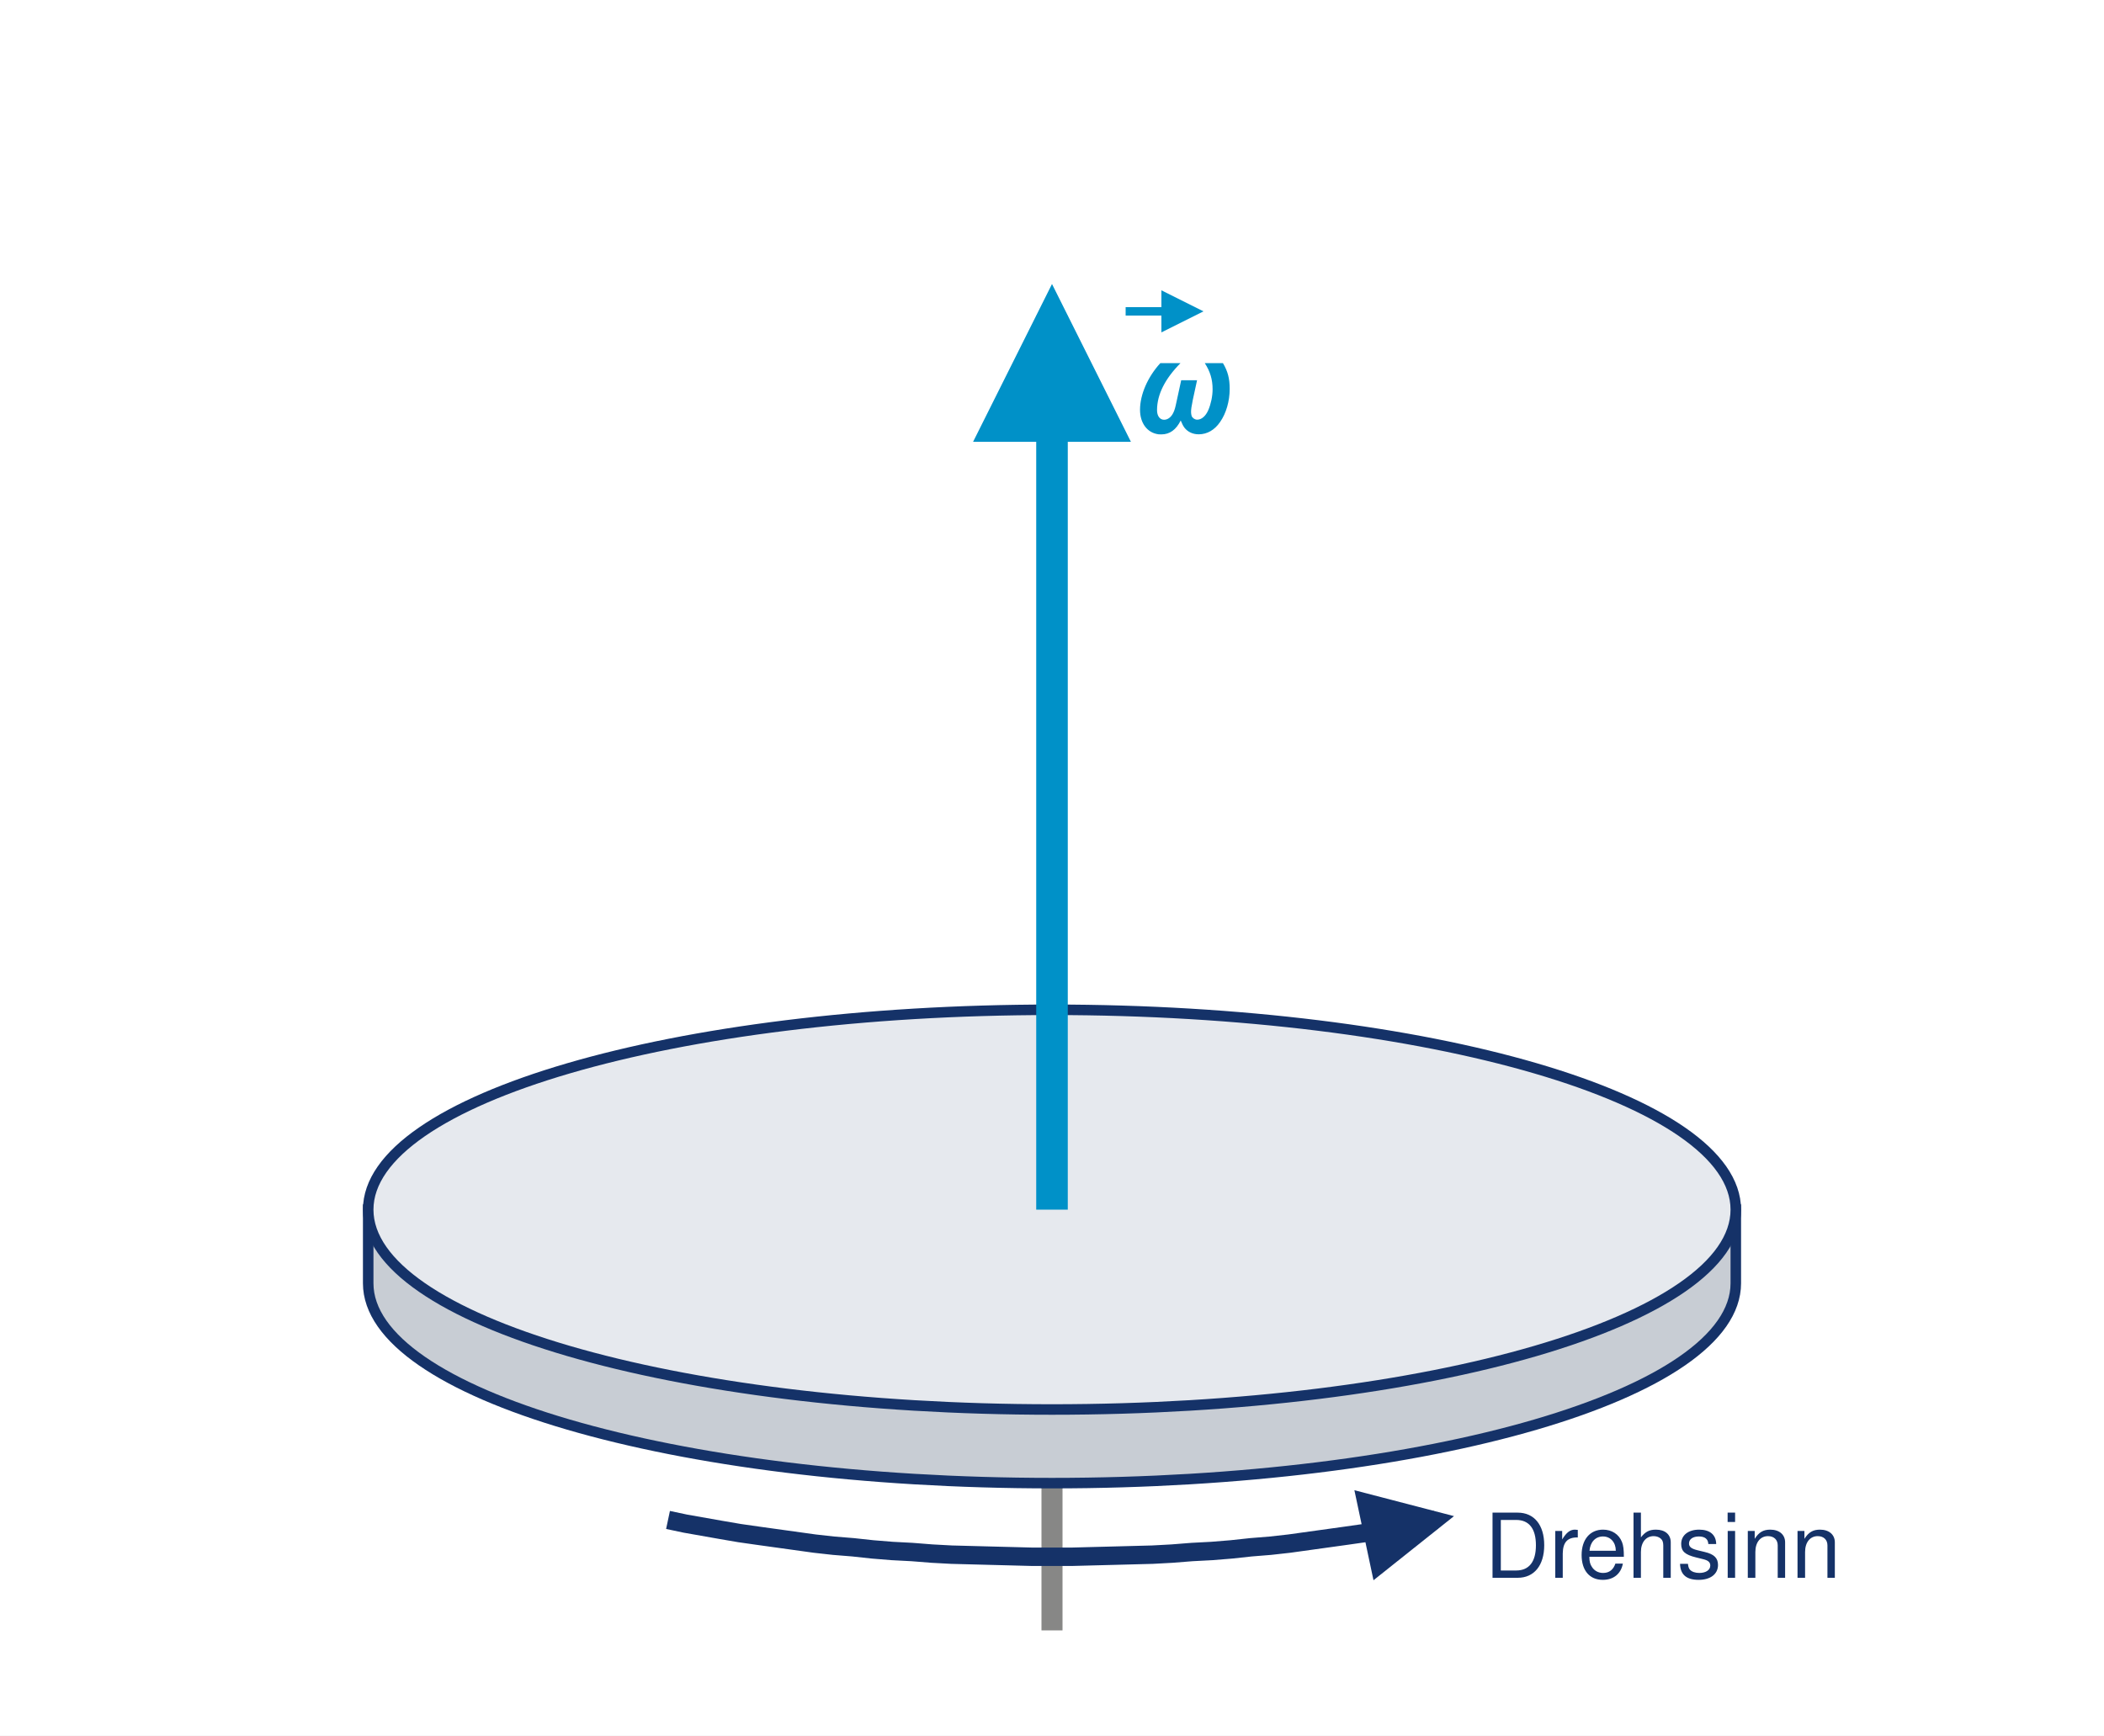
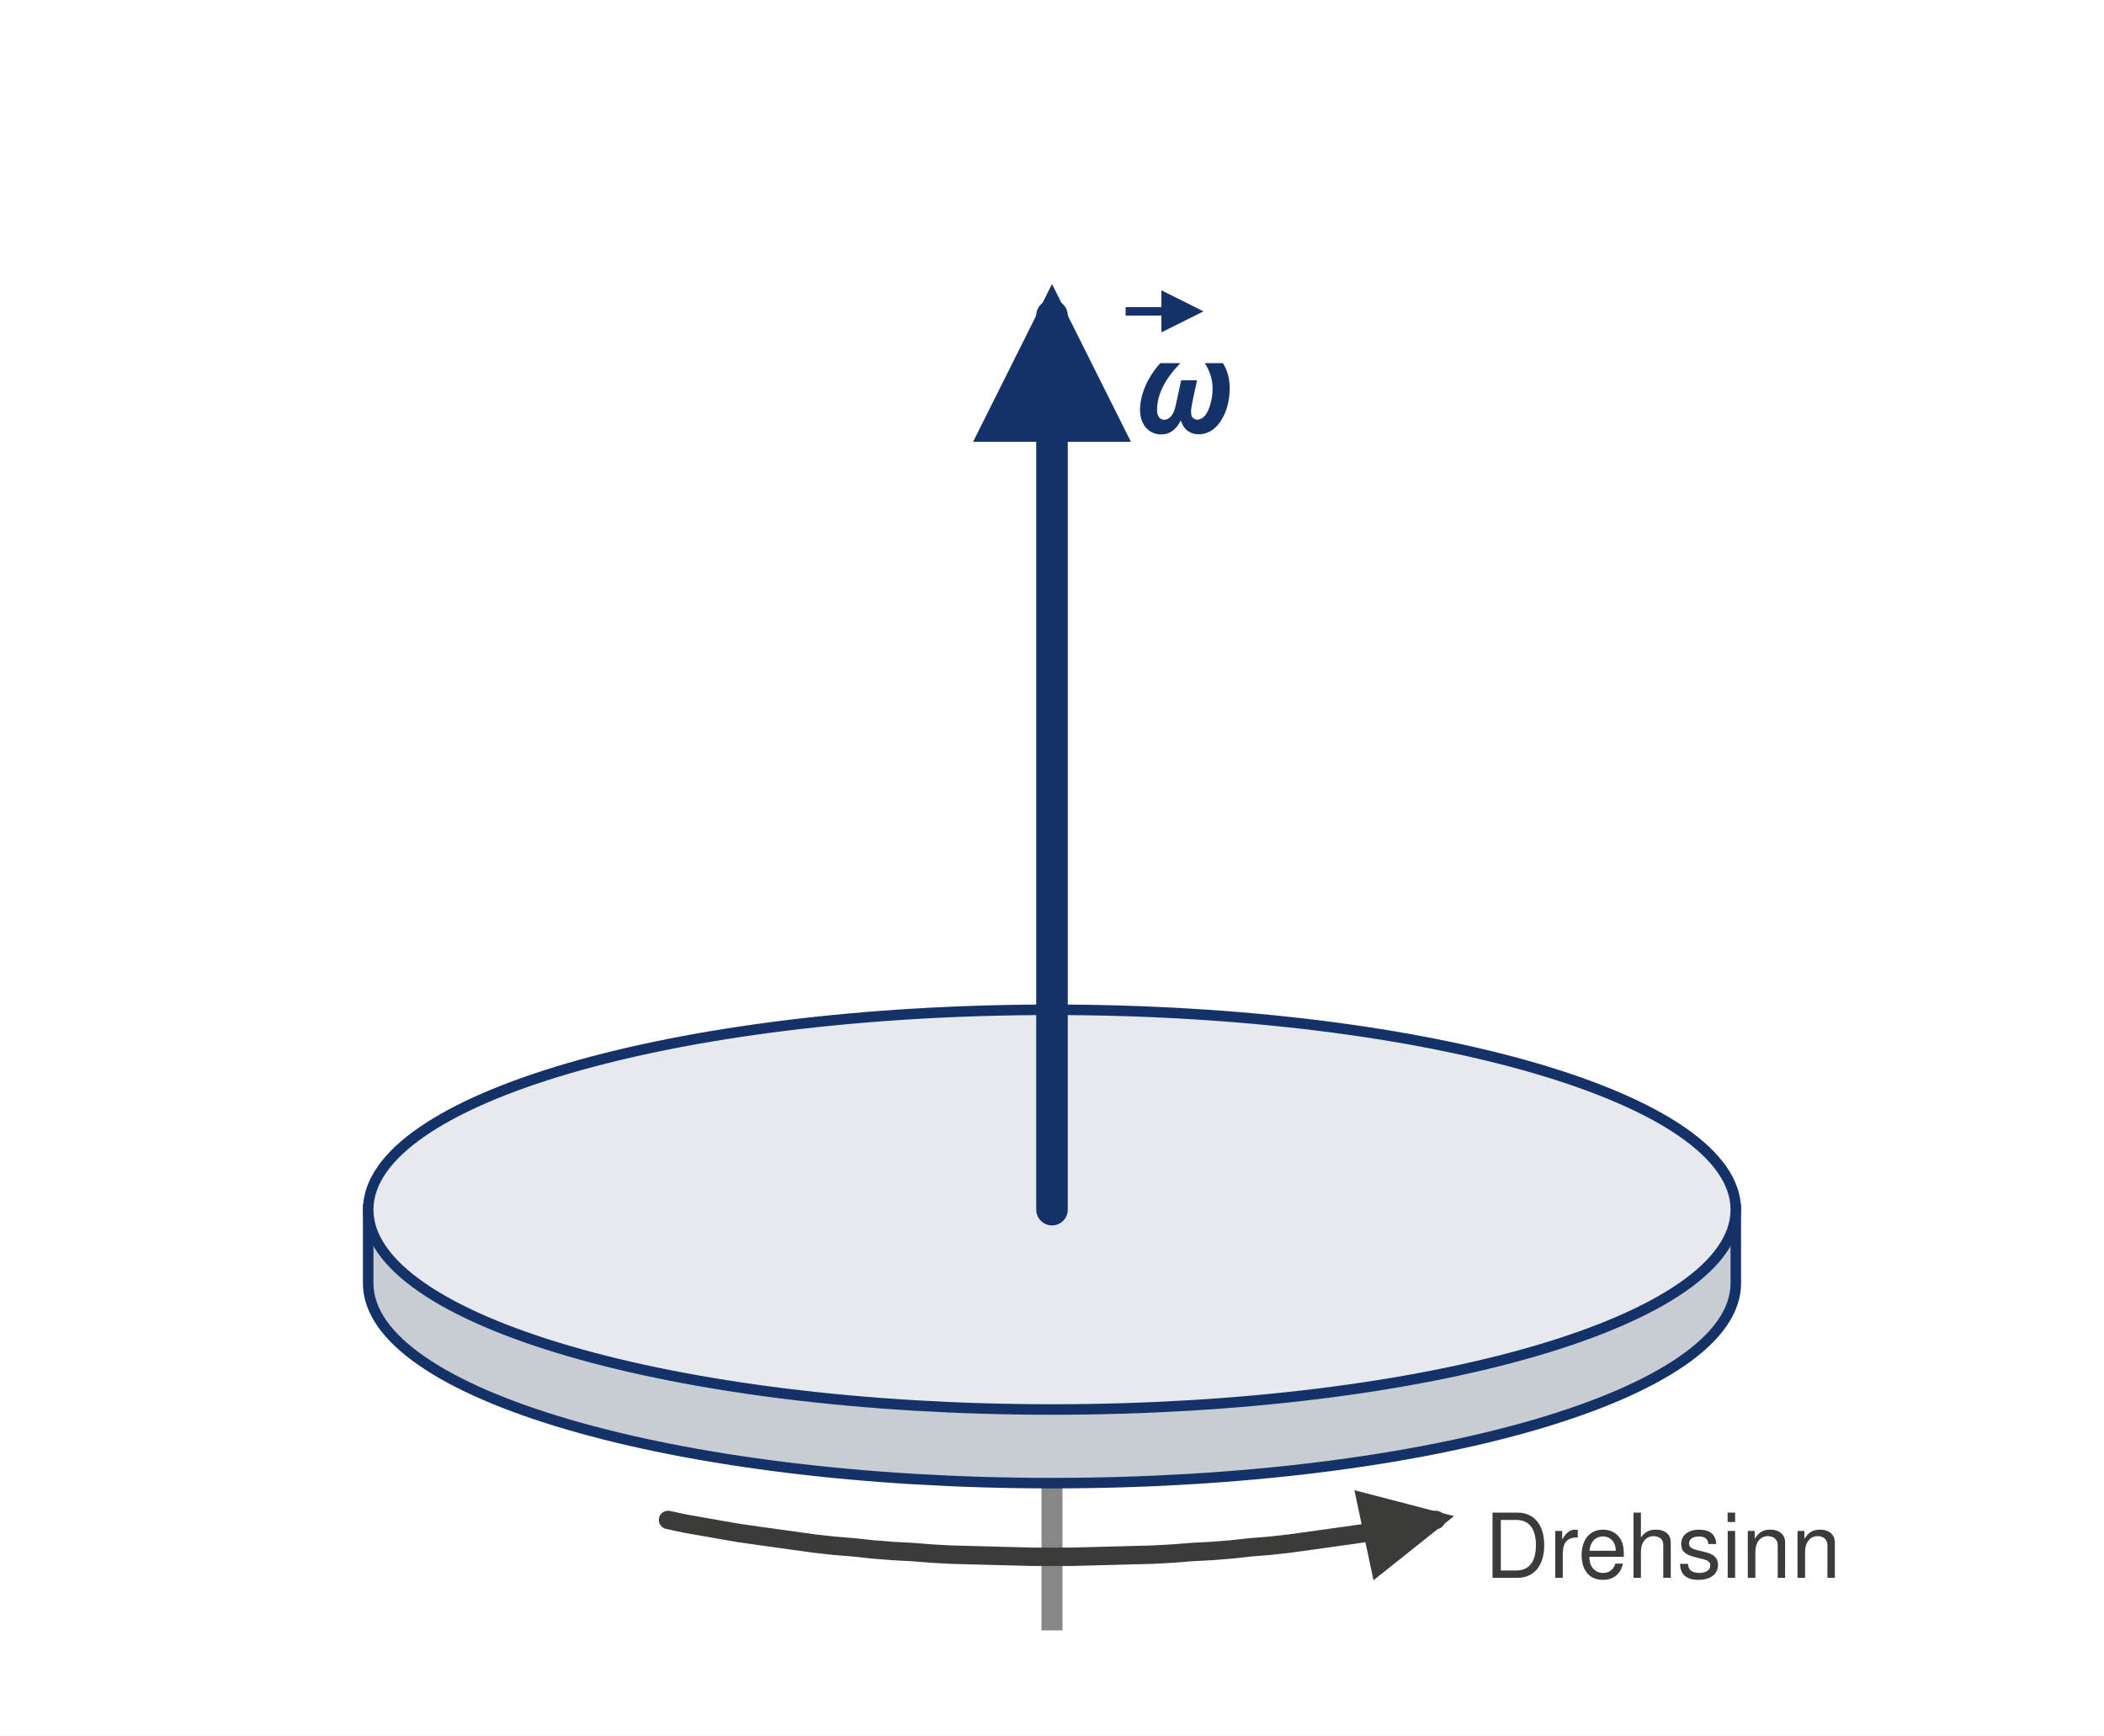
<svg xmlns="http://www.w3.org/2000/svg" viewBox="0 0 400 330" width="400" height="330">
  <defs>
    <marker id="arr-navy" viewBox="0 0 10 10" refX="8" refY="5" markerWidth="5" markerHeight="5" orient="auto-start-reverse">
      <path d="M0,0 L10,5 L0,10 z" fill="rgb(21,50,104)" />
    </marker>
-     <marker id="arr-omega" viewBox="0 0 10 10" refX="8" refY="5" markerWidth="5" markerHeight="5" orient="auto-start-reverse">
+     <marker id="arr-L" viewBox="0 0 10 10" refX="8" refY="5" markerWidth="5" markerHeight="5" orient="auto-start-reverse">
      <path d="M0,0 L10,5 L0,10 z" fill="rgb(0,145,200)" />
    </marker>
-     <marker id="arr-L" viewBox="0 0 10 10" refX="8" refY="5" markerWidth="5" markerHeight="5" orient="auto-start-reverse">
+     <marker id="arr-D" viewBox="0 0 10 10" refX="8" refY="5" markerWidth="5" markerHeight="5" orient="auto-start-reverse">
+       <path d="M0,0 L10,5 L0,10 z" fill="rgb(253,166,66)" />
+     </marker>
+     <marker id="arr-P" viewBox="0 0 10 10" refX="8" refY="5" markerWidth="5" markerHeight="5" orient="auto-start-reverse">
      <path d="M0,0 L10,5 L0,10 z" fill="rgb(199,13,45)" />
    </marker>
-     <marker id="arr-D" viewBox="0 0 10 10" refX="8" refY="5" markerWidth="5" markerHeight="5" orient="auto-start-reverse">
-       <path d="M0,0 L10,5 L0,10 z" fill="rgb(37,105,81)" />
+     <marker id="arr-graph" viewBox="0 0 10 10" refX="8" refY="5" markerWidth="5" markerHeight="5" orient="auto-start-reverse">
+       <path d="M0,0 L10,5 L0,10 z" fill="rgb(59,59,58)" />
    </marker>
    <marker id="arr-grey" viewBox="0 0 10 10" refX="8" refY="5" markerWidth="5" markerHeight="5" orient="auto-start-reverse">
      <path d="M0,0 L10,5 L0,10 z" fill="rgb(135,135,134)" />
    </marker>
  </defs>
  <rect width="400" height="330" fill="white" />
-   <line x1="200" y1="310" x2="200" y2="220" stroke="rgb(135,135,134)" stroke-width="4" />
+   <line x1="200.0" y1="310.0" x2="200.0" y2="220.0" stroke="rgb(135,135,134)" stroke-width="4" />
  <path d="M70,230 L70,244 A130,38 0 0 0 330,244 L330,230 z" fill="rgb(200,205,212)" stroke="rgb(21,50,104)" stroke-width="2" />
  <ellipse cx="200" cy="230" rx="130" ry="38" fill="rgb(230,233,238)" stroke="rgb(21,50,104)" stroke-width="2" />
-   <path d="M127.0,289.0 L130.3,289.7 L133.7,290.3 L137.1,290.9 L140.6,291.5 L144.1,292.0 L147.7,292.5 L151.3,293.0 L154.9,293.5 L158.5,293.9 L162.2,294.2 L165.9,294.6 L169.6,294.9 L173.4,295.1 L177.2,295.4 L180.9,295.6 L184.7,295.7 L188.5,295.8 L192.4,295.9 L196.2,296.0 L200.0,296.0 L203.8,296.0 L207.6,295.9 L211.5,295.8 L215.3,295.7 L219.1,295.6 L222.8,295.4 L226.6,295.1 L230.4,294.9 L234.1,294.6 L237.8,294.2 L241.5,293.9 L245.1,293.5 L248.7,293.0 L252.3,292.5 L255.9,292.0 L259.4,291.5 L262.9,290.9 L266.3,290.3 L269.7,289.7 L273.0,289.0" fill="none" stroke="rgb(21,50,104)" stroke-width="3.5" marker-end="url(#arr-navy)" />
-   <line x1="200" y1="230" x2="200" y2="60" stroke="rgb(0,145,200)" stroke-width="6" marker-end="url(#arr-omega)" />
-   <text x="214" y="82" fill="rgb(0,145,200)" font-size="24" font-style="italic" font-weight="bold" text-anchor="start" font-family="Helvetica, Arial, sans-serif">ω</text>
-   <line x1="214" y1="59.2" x2="227.2" y2="59.2" stroke="rgb(0,145,200)" stroke-width="1.6" marker-end="url(#arr-omega)" />
-   <text x="350" y="300" fill="rgb(21,50,104)" font-size="17" font-style="normal" font-weight="normal" text-anchor="end" font-family="Helvetica, Arial, sans-serif">Drehsinn</text>
+   <polyline points="127.0,289.0 130.3,289.7 133.7,290.3 137.1,290.9 140.6,291.5 144.1,292.0 147.7,292.5 151.3,293.0 154.9,293.5 158.5,293.9 162.2,294.2 165.9,294.6 169.6,294.9 173.4,295.1 177.2,295.4 180.9,295.6 184.7,295.7 188.5,295.8 192.4,295.9 196.2,296.0 200.0,296.0 203.8,296.0 207.6,295.9 211.5,295.8 215.3,295.7 219.1,295.6 222.8,295.4 226.6,295.1 230.4,294.9 234.1,294.6 237.8,294.2 241.5,293.9 245.1,293.5 248.7,293.0 252.3,292.5 255.9,292.0 259.4,291.5 262.9,290.9 266.3,290.3 269.7,289.7 273.0,289.0" fill="none" stroke="rgb(59,59,58)" stroke-width="3.5" marker-end="url(#arr-graph)" stroke-linejoin="round" stroke-linecap="round" opacity="1" />
+   <line x1="200.0" y1="230.0" x2="200.0" y2="60.0" stroke="rgb(21,50,104)" stroke-width="6" stroke-linecap="round" marker-end="url(#arr-navy)" />
+   <text x="214.0" y="82.0" fill="rgb(21,50,104)" font-size="24" font-style="italic" font-weight="bold" text-anchor="start" font-family="Helvetica, Arial, sans-serif">ω</text>
+   <line x1="214.0" y1="59.2" x2="227.2" y2="59.2" stroke="rgb(21,50,104)" stroke-width="1.6" marker-end="url(#arr-navy)" />
+   <text x="350.0" y="300.0" fill="rgb(59,59,58)" font-size="17" font-style="normal" font-weight="normal" text-anchor="end" font-family="Helvetica, Arial, sans-serif">Drehsinn</text>
</svg>
